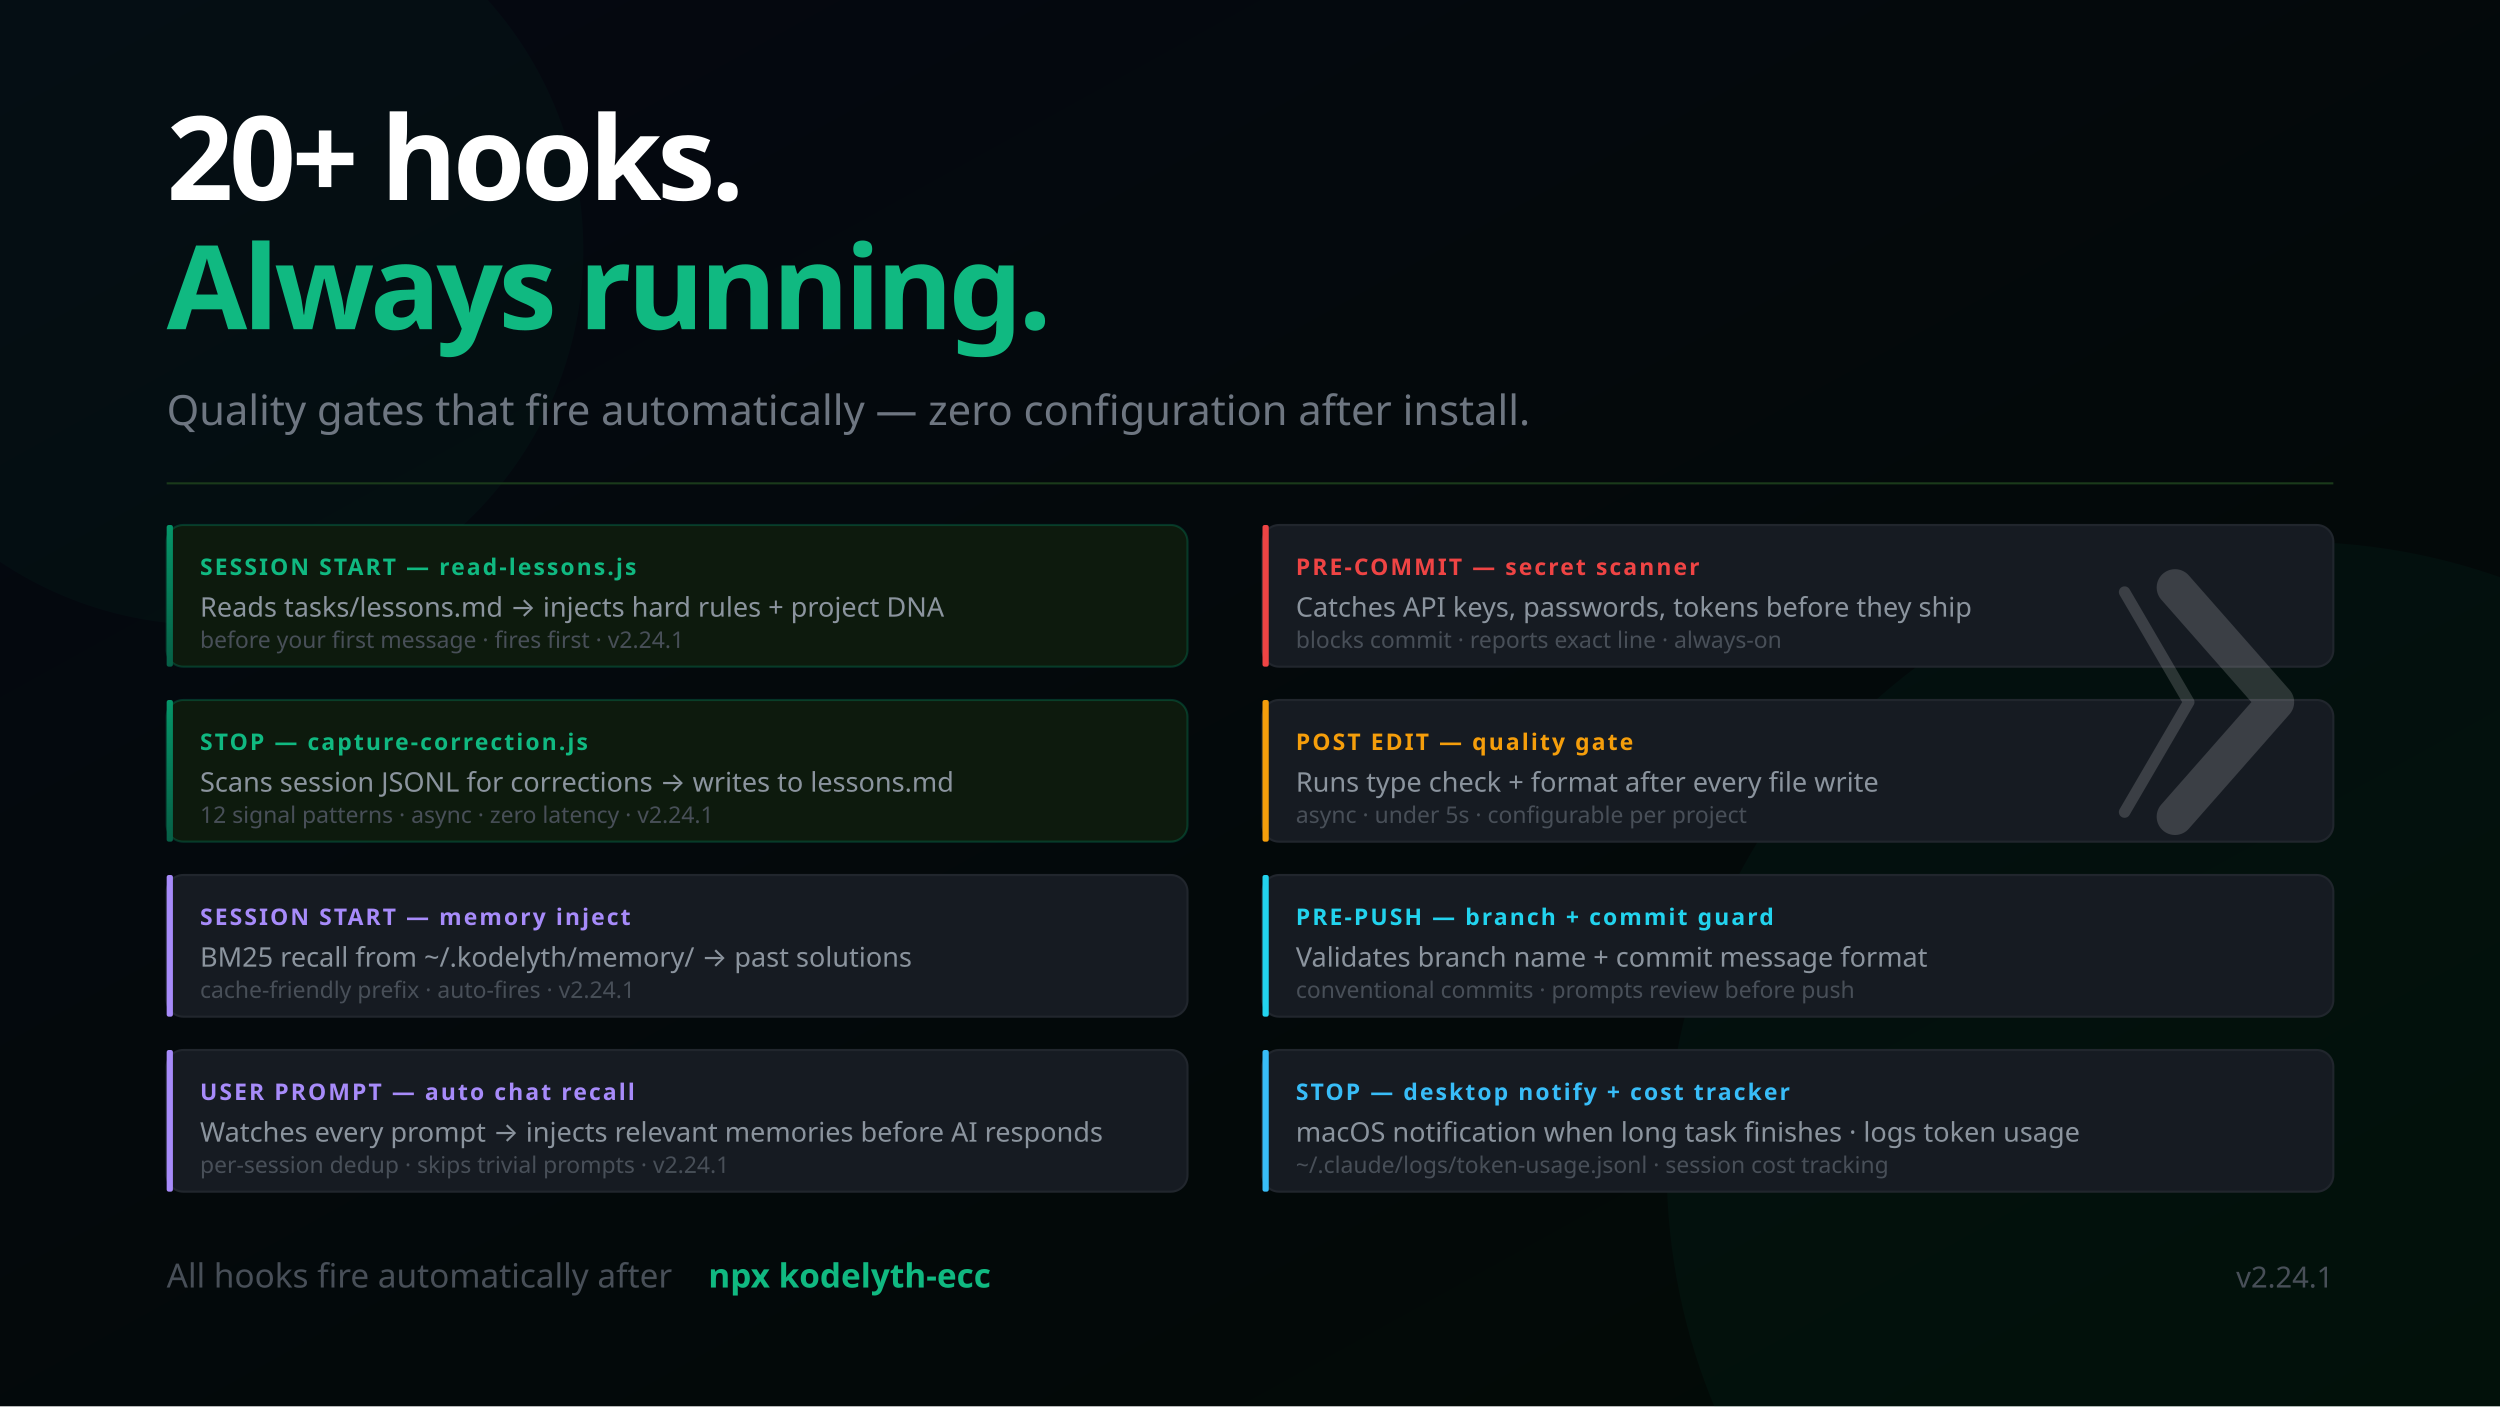
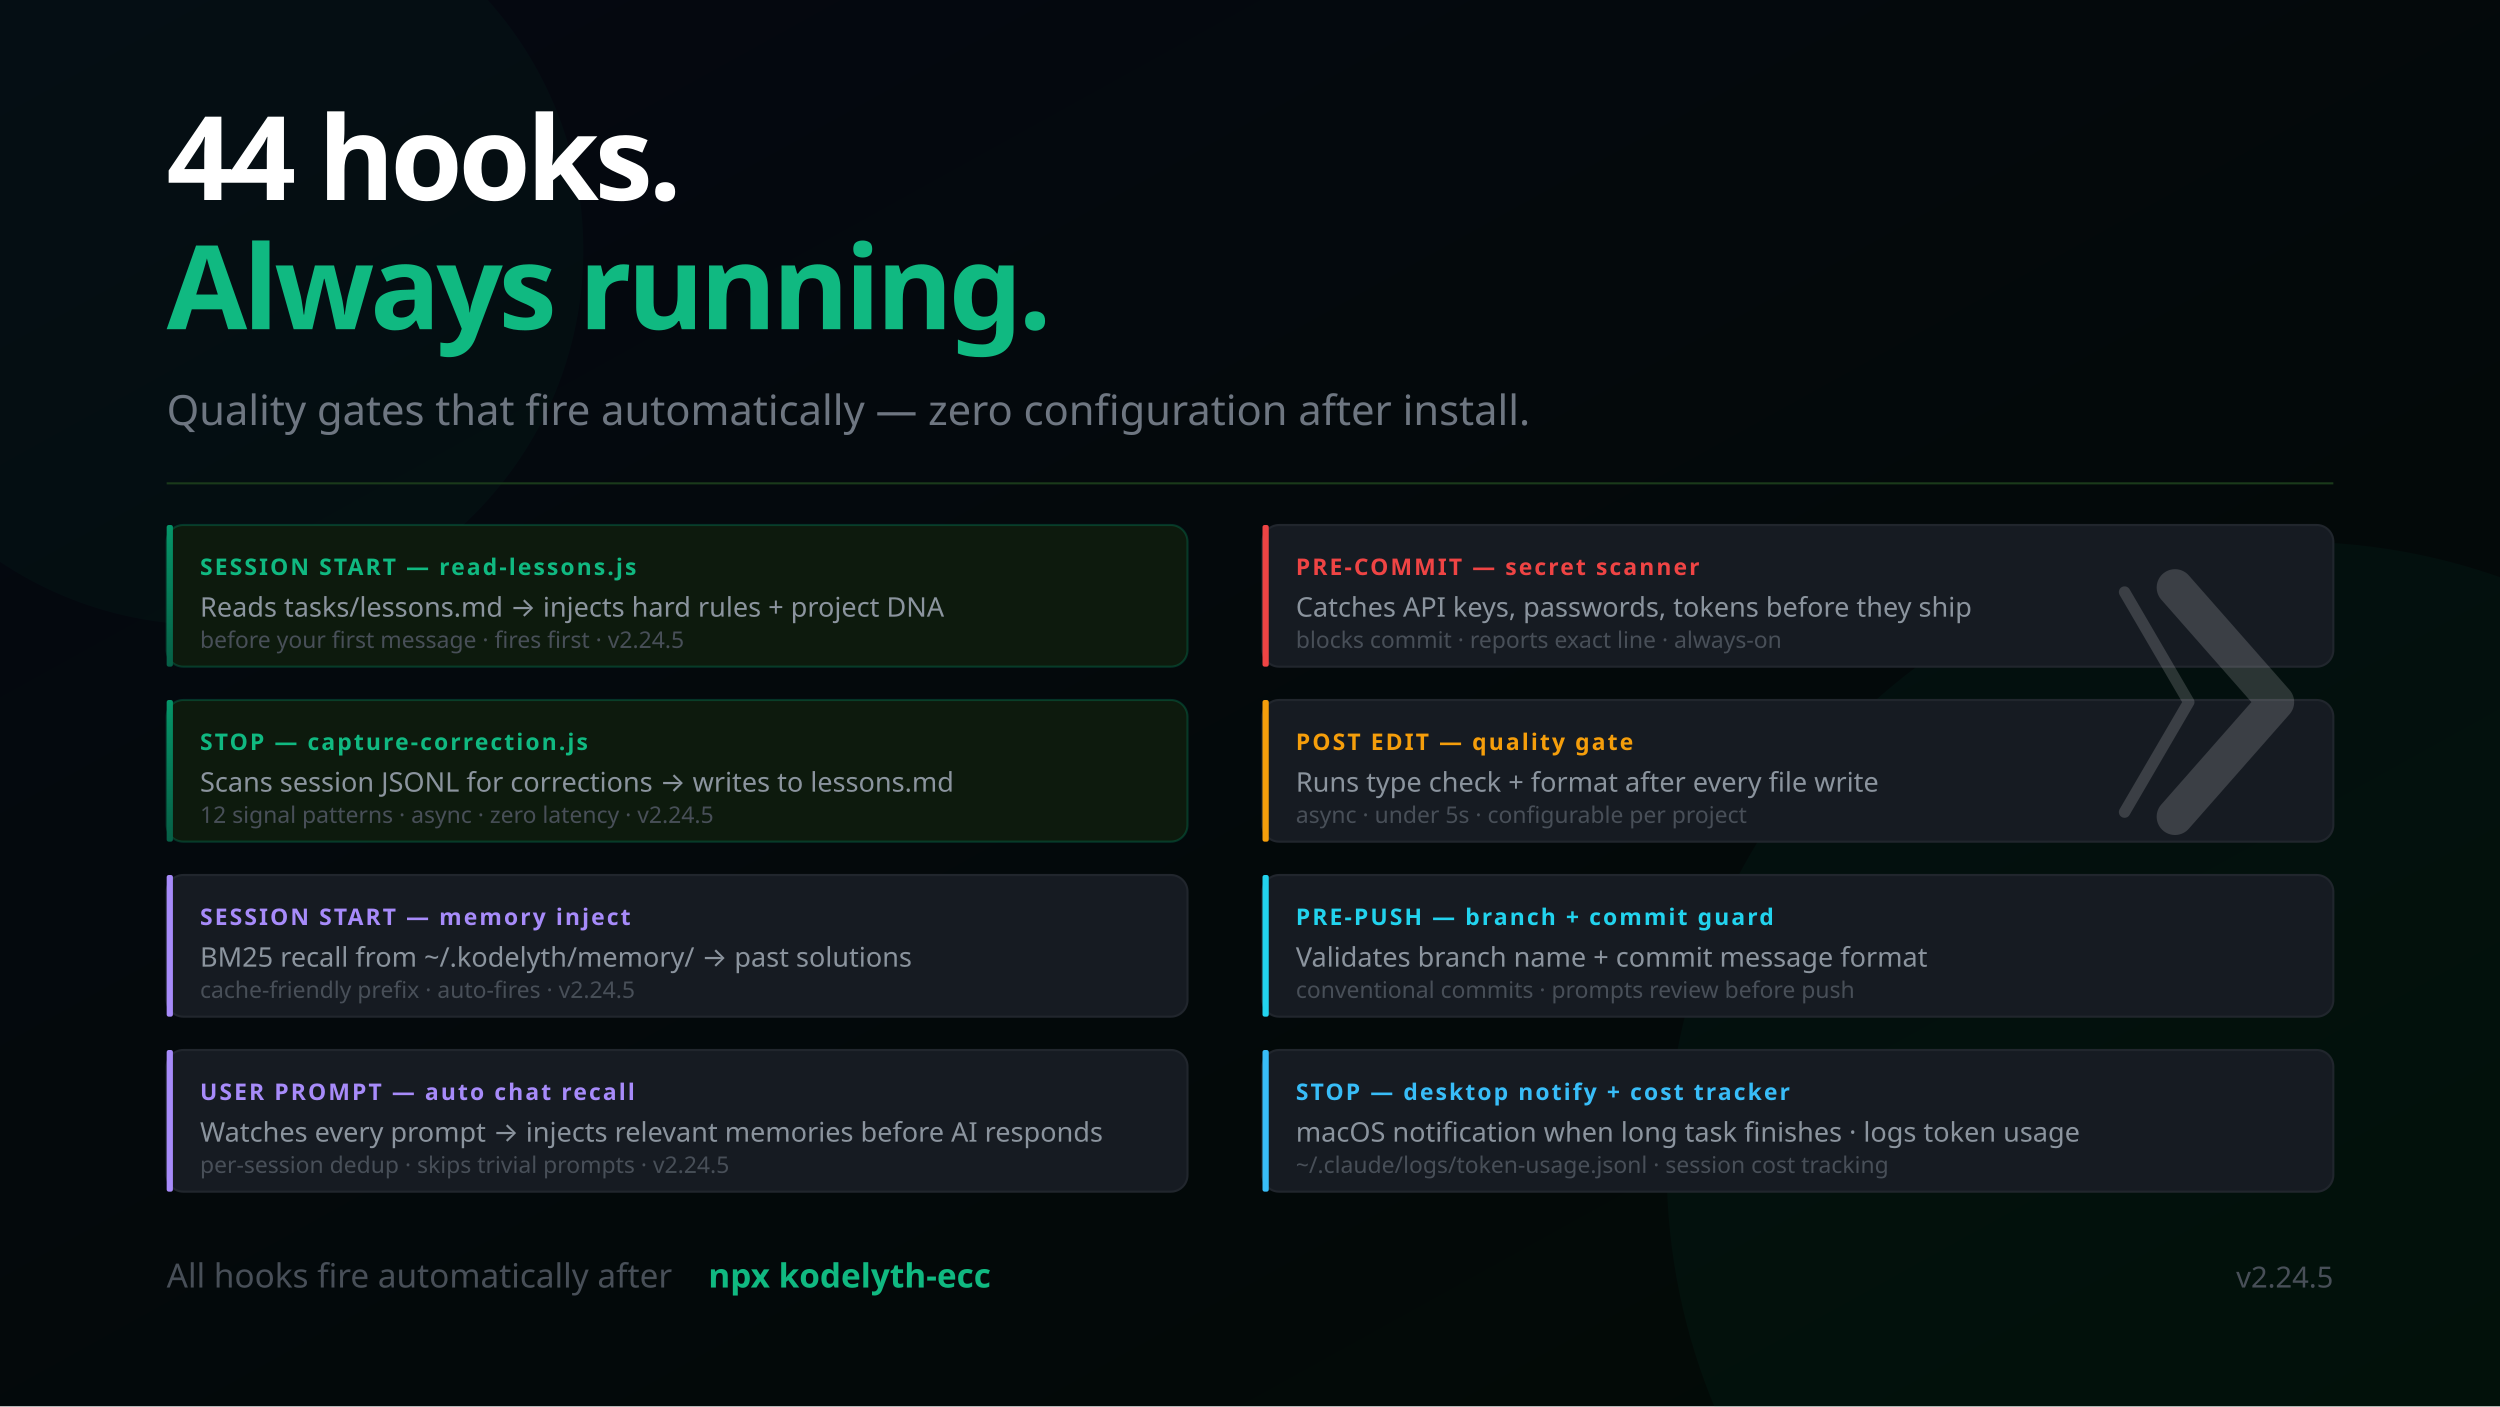
<svg xmlns="http://www.w3.org/2000/svg" width="1200" height="675" viewBox="0 0 1200 675" font-family="'Segoe UI', system-ui, -apple-system, sans-serif">
  <defs>
    <linearGradient id="bg" x1="0%" y1="0%" x2="100%" y2="100%">
      <stop offset="0%" style="stop-color:#050811" />
      <stop offset="100%" style="stop-color:#020a05" />
    </linearGradient>
    <linearGradient id="mem" x1="0%" y1="0%" x2="0%" y2="100%">
      <stop offset="0%" style="stop-color:#059669" />
      <stop offset="100%" style="stop-color:#065f46" />
    </linearGradient>
    <linearGradient id="termGrad" x1="0%" y1="0%" x2="0%" y2="100%">
      <stop offset="0%" style="stop-color:#0d1a0d" />
      <stop offset="100%" style="stop-color:#050811" />
    </linearGradient>
  </defs>
  <rect width="1200" height="675" fill="url(#bg)" />
  <circle cx="1100" cy="560" r="300" fill="#059669" opacity="0.05" />
  <circle cx="100" cy="120" r="180" fill="#059669" opacity="0.04" />
-   <text x="80" y="96" font-size="56" font-weight="900" letter-spacing="-2" fill="#ffffff">20+ hooks.</text>
+   <text x="80" y="96" font-size="56" font-weight="900" letter-spacing="-2" fill="#ffffff">44 hooks.</text>
  <text x="80" y="158" font-size="56" font-weight="900" letter-spacing="-2" fill="#10b981">Always running.</text>
  <text x="80" y="204" font-size="20" fill="#6e7681">Quality gates that fire automatically — zero configuration after install.</text>
  <line x1="80" y1="232" x2="1120" y2="232" stroke="#1a3a1a" stroke-width="1" />
  <rect x="80" y="252" width="490" height="68" rx="8" fill="#0d1a0d" stroke="#059669" stroke-opacity="0.3" stroke-width="1" />
  <rect x="80" y="252" width="3" height="68" rx="1" fill="url(#mem)" />
  <text x="96" y="276" font-size="11" font-weight="700" fill="#10b981" letter-spacing="1">SESSION START — read-lessons.js</text>
  <text x="96" y="296" font-size="13" fill="#8b949e">Reads tasks/lessons.md → injects hard rules + project DNA</text>
-   <text x="96" y="311" font-size="11" fill="#484f58">before your first message · fires first · v2.24.1</text>
+   <text x="96" y="311" font-size="11" fill="#484f58">before your first message · fires first · v2.24.5</text>
  <rect x="80" y="336" width="490" height="68" rx="8" fill="#0d1a0d" stroke="#059669" stroke-opacity="0.3" stroke-width="1" />
  <rect x="80" y="336" width="3" height="68" rx="1" fill="url(#mem)" />
  <text x="96" y="360" font-size="11" font-weight="700" fill="#10b981" letter-spacing="1">STOP — capture-correction.js</text>
  <text x="96" y="380" font-size="13" fill="#8b949e">Scans session JSONL for corrections → writes to lessons.md</text>
-   <text x="96" y="395" font-size="11" fill="#484f58">12 signal patterns · async · zero latency · v2.24.1</text>
+   <text x="96" y="395" font-size="11" fill="#484f58">12 signal patterns · async · zero latency · v2.24.5</text>
  <rect x="80" y="420" width="490" height="68" rx="8" fill="#161b22" stroke="#21262d" stroke-width="1" />
  <rect x="80" y="420" width="3" height="68" rx="1" fill="#a78bfa" />
  <text x="96" y="444" font-size="11" font-weight="700" fill="#a78bfa" letter-spacing="1">SESSION START — memory inject</text>
  <text x="96" y="464" font-size="13" fill="#8b949e">BM25 recall from ~/.kodelyth/memory/ → past solutions</text>
-   <text x="96" y="479" font-size="11" fill="#484f58">cache-friendly prefix · auto-fires · v2.24.1</text>
+   <text x="96" y="479" font-size="11" fill="#484f58">cache-friendly prefix · auto-fires · v2.24.5</text>
  <rect x="80" y="504" width="490" height="68" rx="8" fill="#161b22" stroke="#21262d" stroke-width="1" />
  <rect x="80" y="504" width="3" height="68" rx="1" fill="#a78bfa" />
  <text x="96" y="528" font-size="11" font-weight="700" fill="#a78bfa" letter-spacing="1">USER PROMPT — auto chat recall</text>
  <text x="96" y="548" font-size="13" fill="#8b949e">Watches every prompt → injects relevant memories before AI responds</text>
-   <text x="96" y="563" font-size="11" fill="#484f58">per-session dedup · skips trivial prompts · v2.24.1</text>
+   <text x="96" y="563" font-size="11" fill="#484f58">per-session dedup · skips trivial prompts · v2.24.5</text>
  <rect x="606" y="252" width="514" height="68" rx="8" fill="#161b22" stroke="#21262d" stroke-width="1" />
  <rect x="606" y="252" width="3" height="68" rx="1" fill="#ef4444" />
  <text x="622" y="276" font-size="11" font-weight="700" fill="#ef4444" letter-spacing="1">PRE-COMMIT — secret scanner</text>
  <text x="622" y="296" font-size="13" fill="#8b949e">Catches API keys, passwords, tokens before they ship</text>
  <text x="622" y="311" font-size="11" fill="#484f58">blocks commit · reports exact line · always-on</text>
  <rect x="606" y="336" width="514" height="68" rx="8" fill="#161b22" stroke="#21262d" stroke-width="1" />
  <rect x="606" y="336" width="3" height="68" rx="1" fill="#f59e0b" />
  <text x="622" y="360" font-size="11" font-weight="700" fill="#f59e0b" letter-spacing="1">POST EDIT — quality gate</text>
  <text x="622" y="380" font-size="13" fill="#8b949e">Runs type check + format after every file write</text>
  <text x="622" y="395" font-size="11" fill="#484f58">async · under 5s · configurable per project</text>
  <rect x="606" y="420" width="514" height="68" rx="8" fill="#161b22" stroke="#21262d" stroke-width="1" />
  <rect x="606" y="420" width="3" height="68" rx="1" fill="#22d3ee" />
  <text x="622" y="444" font-size="11" font-weight="700" fill="#22d3ee" letter-spacing="1">PRE-PUSH — branch + commit guard</text>
  <text x="622" y="464" font-size="13" fill="#8b949e">Validates branch name + commit message format</text>
  <text x="622" y="479" font-size="11" fill="#484f58">conventional commits · prompts review before push</text>
  <rect x="606" y="504" width="514" height="68" rx="8" fill="#161b22" stroke="#21262d" stroke-width="1" />
  <rect x="606" y="504" width="3" height="68" rx="1" fill="#38bdf8" />
  <text x="622" y="528" font-size="11" font-weight="700" fill="#38bdf8" letter-spacing="1">STOP — desktop notify + cost tracker</text>
  <text x="622" y="548" font-size="13" fill="#8b949e">macOS notification when long task finishes · logs token usage</text>
  <text x="622" y="563" font-size="11" fill="#484f58">~/.claude/logs/token-usage.jsonl · session cost tracking</text>
  <text x="80" y="618" font-size="16" fill="#484f58">All hooks fire automatically after</text>
  <text x="340" y="618" font-size="16" fill="#10b981" font-weight="600"> npx kodelyth-ecc</text>
-   <text x="1120" y="618" font-size="14" fill="#484f58" text-anchor="end">v2.24.1</text>
+   <text x="1120" y="618" font-size="14" fill="#484f58" text-anchor="end">v2.24.5</text>
  <g transform="translate(1044, 282) scale(0.55)" opacity="0.16">
    <polyline points="-44,4 12,100 -44,196" stroke="#ffffff" stroke-width="10" stroke-linecap="round" stroke-linejoin="round" fill="none" />
    <polyline points="0,0 88,100 0,200" stroke="#ffffff" stroke-width="32" stroke-linecap="round" stroke-linejoin="round" fill="none" />
  </g>
</svg>
